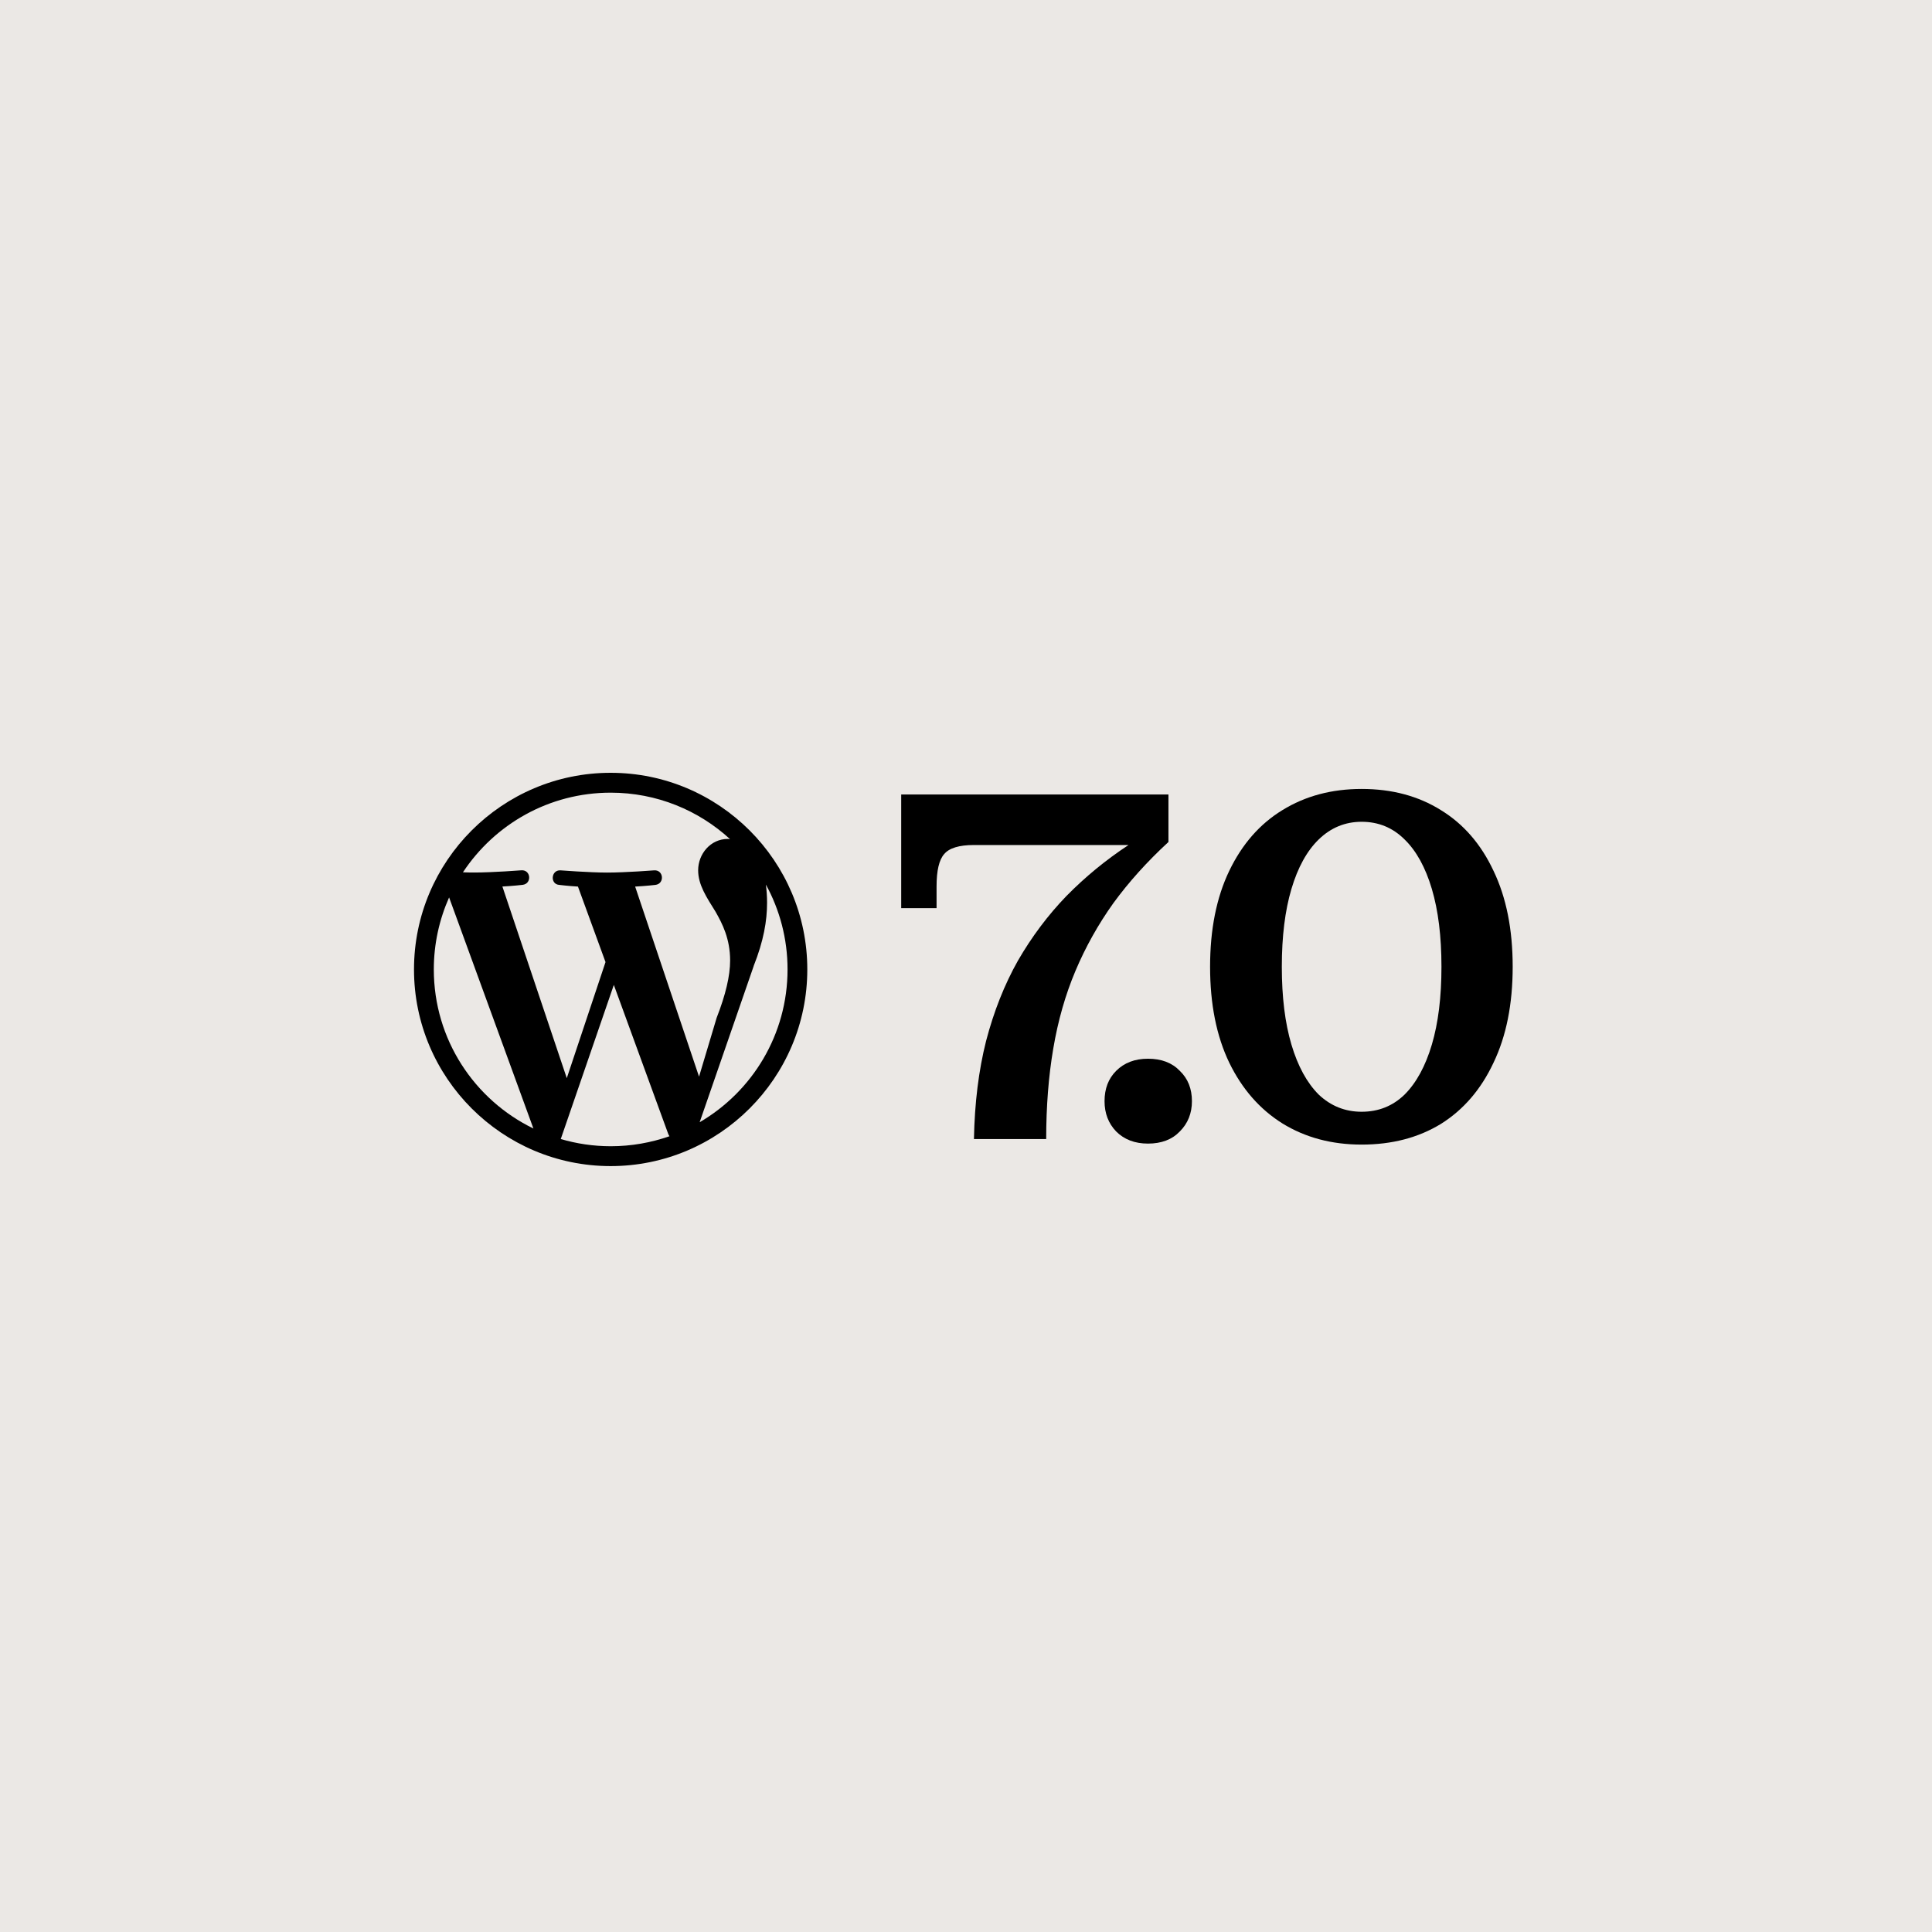
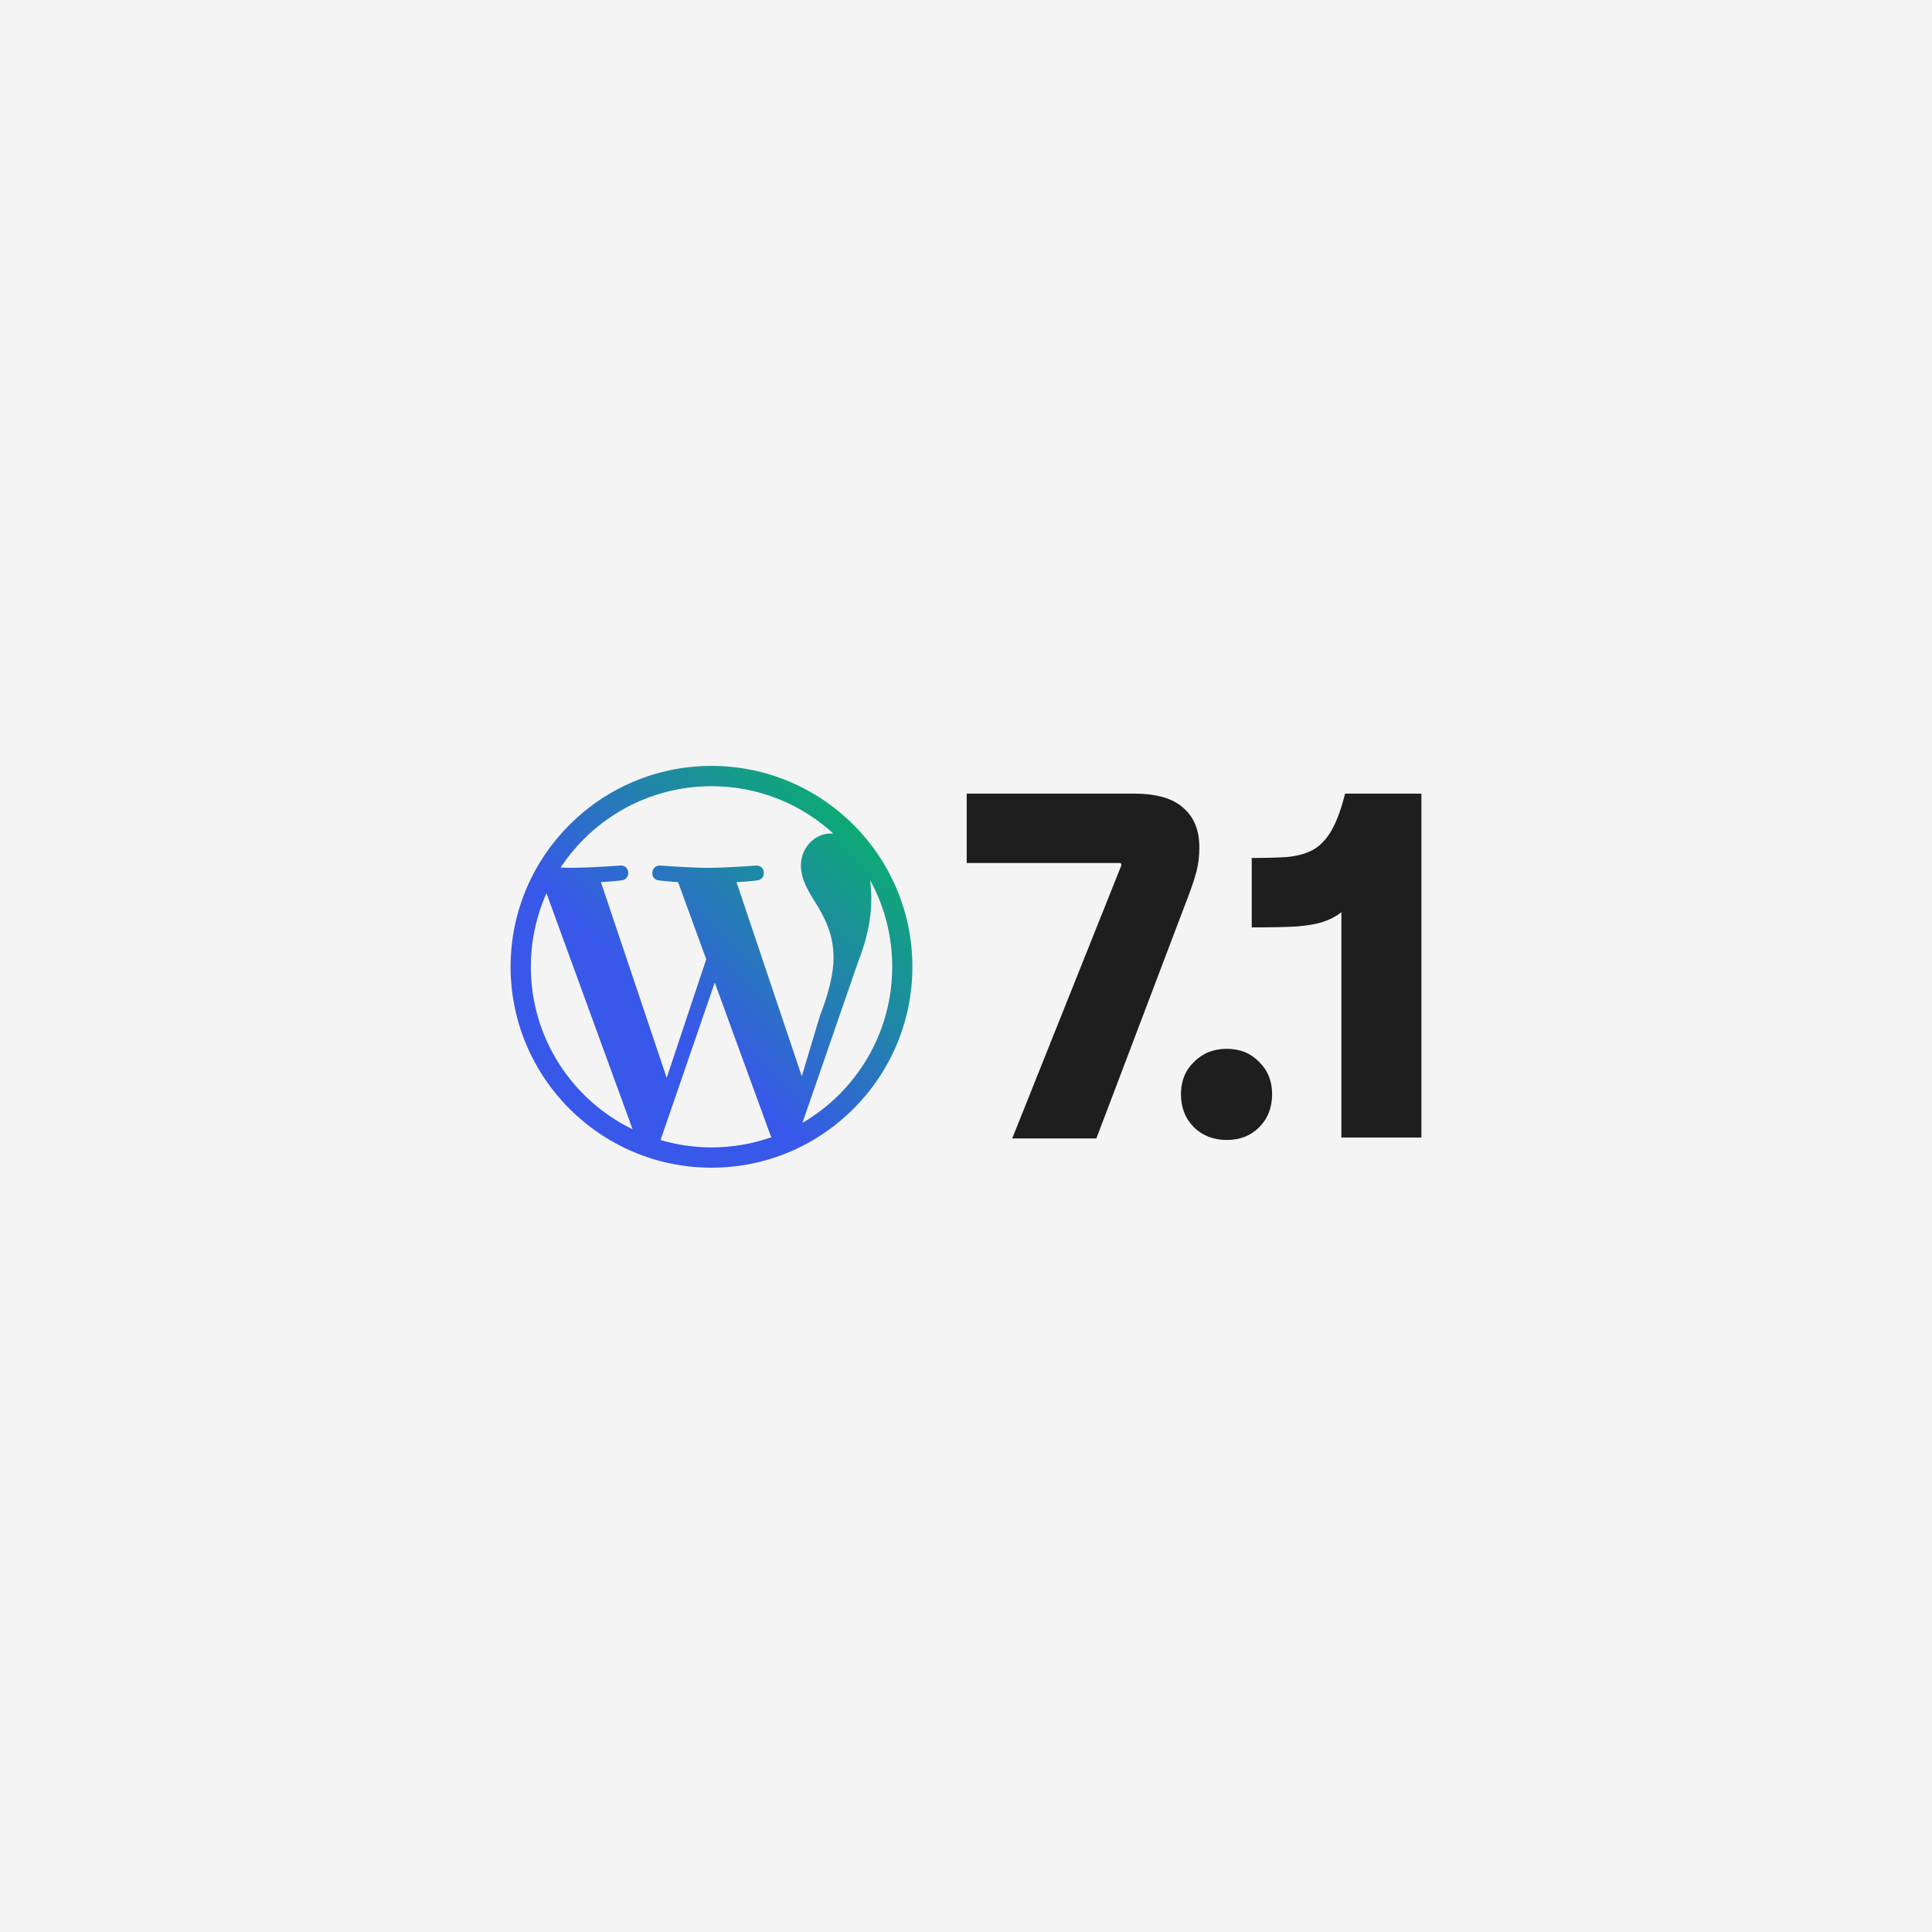
<svg xmlns="http://www.w3.org/2000/svg" width="280" height="280" viewBox="0 0 280 280" fill="none">
-   <rect width="280" height="280" fill="#EBE8E5" />
-   <g clip-path="url(#clip0_10280_25952)">
-     <path d="M197.339 165.883C192.995 165.883 189.164 164.858 185.845 162.808C182.574 160.758 180.012 157.829 178.157 154.022C176.302 150.166 175.375 145.529 175.375 140.111C175.375 134.693 176.302 130.057 178.157 126.201C180.012 122.345 182.574 119.416 185.845 117.415C189.164 115.365 192.995 114.34 197.339 114.34C201.732 114.34 205.564 115.365 208.834 117.415C212.104 119.416 214.642 122.345 216.448 126.201C218.303 130.057 219.23 134.693 219.23 140.111C219.23 145.529 218.303 150.166 216.448 154.022C214.642 157.878 212.104 160.831 208.834 162.881C205.564 164.882 201.732 165.883 197.339 165.883ZM197.339 161.124C199.78 161.124 201.854 160.294 203.563 158.635C205.271 156.926 206.589 154.51 207.516 151.386C208.443 148.262 208.907 144.504 208.907 140.111C208.907 135.718 208.443 131.96 207.516 128.836C206.589 125.712 205.271 123.321 203.563 121.661C201.854 119.953 199.78 119.099 197.339 119.099C194.948 119.099 192.873 119.953 191.116 121.661C189.408 123.321 188.09 125.712 187.163 128.836C186.235 131.96 185.771 135.718 185.771 140.111C185.771 144.504 186.235 148.262 187.163 151.386C188.09 154.51 189.408 156.926 191.116 158.635C192.873 160.294 194.948 161.124 197.339 161.124Z" fill="black" />
-     <path d="M166.375 165.738C164.471 165.738 162.933 165.152 161.762 163.98C160.639 162.809 160.078 161.345 160.078 159.588C160.078 157.782 160.639 156.317 161.762 155.195C162.933 154.023 164.471 153.438 166.375 153.438C168.327 153.438 169.864 154.023 170.987 155.195C172.158 156.317 172.744 157.782 172.744 159.588C172.744 161.345 172.158 162.809 170.987 163.98C169.864 165.152 168.327 165.738 166.375 165.738Z" fill="black" />
-     <path d="M141.152 165.077C141.25 159.854 141.836 155.12 142.909 150.873C144.032 146.578 145.57 142.698 147.522 139.232C149.523 135.767 151.866 132.643 154.55 129.861C157.284 127.078 160.286 124.614 163.556 122.466L169.34 122.027C166.265 124.858 163.605 127.811 161.359 130.886C159.163 133.961 157.333 137.231 155.868 140.696C154.404 144.162 153.33 147.92 152.647 151.971C151.964 155.974 151.622 160.342 151.622 165.077H141.152ZM130.609 131.618V122.466H141.152C139.005 122.466 137.565 122.905 136.833 123.784C136.1 124.614 135.734 126.175 135.734 128.47V131.618H130.609ZM130.609 122.466V115.145H169.34V122.027L163.556 122.466H130.609Z" fill="black" />
-     <path d="M60 140.5C60 156.214 72.786 169 88.5 169C104.214 169 117 156.214 117 140.5C117 124.786 104.222 112 88.5 112C72.778 112 60 124.786 60 140.5ZM77.315 163.557C68.759 159.4 62.871 150.642 62.871 140.492C62.871 136.78 63.672 133.254 65.087 130.059L77.307 163.557H77.315ZM88.508 166.121C85.993 166.121 83.567 165.749 81.27 165.078L88.961 142.74L96.838 164.317C96.886 164.447 96.951 164.56 97.024 164.673C94.355 165.603 91.492 166.121 88.516 166.121H88.508ZM109.22 140.015C110.675 136.359 111.169 133.44 111.169 130.835C111.169 129.897 111.104 129.016 110.999 128.199C112.996 131.846 114.137 136.036 114.137 140.492C114.137 149.946 109.018 158.195 101.399 162.643L109.228 140.015H109.22ZM105.807 121.608C105.694 121.6 105.588 121.584 105.483 121.584C102.96 121.584 101.181 123.775 101.181 126.129C101.181 128.239 102.394 130.027 103.704 132.138C104.675 133.844 105.815 136.036 105.815 139.206C105.815 141.406 105.168 144.164 103.866 147.496L101.31 156.036L92.05 128.49C93.595 128.409 94.978 128.248 94.978 128.248C96.353 128.086 96.191 126.056 94.816 126.137C94.816 126.137 90.667 126.46 87.982 126.46C85.459 126.46 81.229 126.137 81.229 126.137C79.846 126.056 79.685 128.167 81.068 128.248C81.068 128.248 82.378 128.409 83.761 128.49L87.756 139.432L82.143 156.254L72.81 128.482C74.363 128.401 75.738 128.239 75.738 128.239C77.113 128.078 76.951 126.048 75.576 126.129C75.576 126.129 71.427 126.452 68.742 126.452C68.265 126.452 67.691 126.444 67.093 126.42C71.686 119.473 79.555 114.879 88.508 114.879C95.18 114.879 101.254 117.435 105.807 121.616V121.608Z" fill="black" />
+   <g clip-path="url(#clip0_13104_44609)">
+     <rect width="280" height="280" fill="#F4F4F4" />
+     <path d="M74 140.116C74 156.169 87.062 169.231 103.115 169.231C119.168 169.231 132.231 156.169 132.231 140.116C132.231 124.062 119.177 111 103.115 111C87.054 111 74 124.062 74 140.116ZM91.689 163.671C82.948 159.424 76.933 150.476 76.933 140.107C76.933 136.315 77.751 132.713 79.197 129.449L91.681 163.671H91.689ZM103.124 166.29C100.554 166.29 98.076 165.91 95.729 165.224L103.586 142.404L111.633 164.447C111.683 164.579 111.749 164.695 111.823 164.811C109.097 165.761 106.172 166.29 103.132 166.29H103.124ZM124.283 139.62C125.77 135.885 126.274 132.903 126.274 130.242C126.274 129.284 126.208 128.383 126.1 127.549C128.141 131.275 129.306 135.555 129.306 140.107C129.306 149.766 124.076 158.193 116.293 162.737L124.291 139.62H124.283ZM120.796 120.815C120.68 120.807 120.573 120.791 120.466 120.791C117.888 120.791 116.07 123.03 116.07 125.434C116.07 127.59 117.309 129.416 118.648 131.572C119.639 133.316 120.804 135.555 120.804 138.794C120.804 141.041 120.143 143.858 118.813 147.262L116.202 155.987L106.742 127.846C108.32 127.764 109.733 127.598 109.733 127.598C111.138 127.433 110.972 125.359 109.568 125.442C109.568 125.442 105.33 125.773 102.587 125.773C100.009 125.773 95.688 125.442 95.688 125.442C94.275 125.359 94.11 127.516 95.522 127.598C95.522 127.598 96.861 127.764 98.274 127.846L102.355 139.025L96.621 156.21L87.087 127.838C88.673 127.755 90.078 127.59 90.078 127.59C91.482 127.425 91.317 125.351 89.913 125.434C89.913 125.434 85.674 125.764 82.931 125.764C82.444 125.764 81.857 125.756 81.246 125.731C85.939 118.634 93.978 113.941 103.124 113.941C109.94 113.941 116.145 116.552 120.796 120.824V120.815Z" fill="url(#paint0_linear_13104_44609)" />
+     <path d="M194.405 164.857V132.206C193.606 132.828 192.717 133.294 191.74 133.605C190.807 133.916 189.541 134.138 187.942 134.272C186.387 134.36 184.21 134.405 181.411 134.405V124.343C183.366 124.343 185.054 124.298 186.476 124.209C187.942 124.076 189.186 123.743 190.207 123.21C191.273 122.632 192.184 121.699 192.939 120.411C193.695 119.123 194.361 117.324 194.938 115.014H206V164.857H194.405Z" fill="#1E1E1E" />
+     <path d="M177.791 165.212C175.883 165.212 174.299 164.603 173.041 163.383C171.783 162.119 171.154 160.515 171.154 158.573C171.154 156.676 171.783 155.118 173.041 153.899C174.299 152.634 175.883 152.002 177.791 152.002C179.7 152.002 181.262 152.634 182.477 153.899C183.735 155.118 184.364 156.676 184.364 158.573C184.364 160.515 183.735 162.119 182.477 163.383C181.262 164.603 179.7 165.212 177.791 165.212Z" fill="#1E1E1E" />
+     <path d="M146.699 164.991L162.492 125.476C162.581 125.209 162.492 125.076 162.226 125.076H140.103V115.014H164.291C167.579 115.014 169.978 115.702 171.488 117.079C173.043 118.412 173.82 120.322 173.82 122.81C173.82 124.054 173.687 125.187 173.42 126.209C173.154 127.23 172.821 128.274 172.421 129.34L158.894 164.991H146.699Z" fill="#1E1E1E" />
  </g>
  <defs>
-     <clipPath id="clip0_10280_25952">
-       <rect width="159.23" height="57" fill="white" transform="translate(60 112)" />
+     <linearGradient id="paint0_linear_13104_44609" x1="132.23" y1="111.809" x2="73.999" y2="170.039" gradientUnits="userSpaceOnUse">
+       <stop stop-color="#00C253" />
+       <stop offset="0.6" stop-color="#3858E9" />
+     </linearGradient>
+     <clipPath id="clip0_13104_44609">
+       <rect width="280" height="280" fill="white" />
    </clipPath>
  </defs>
</svg>
